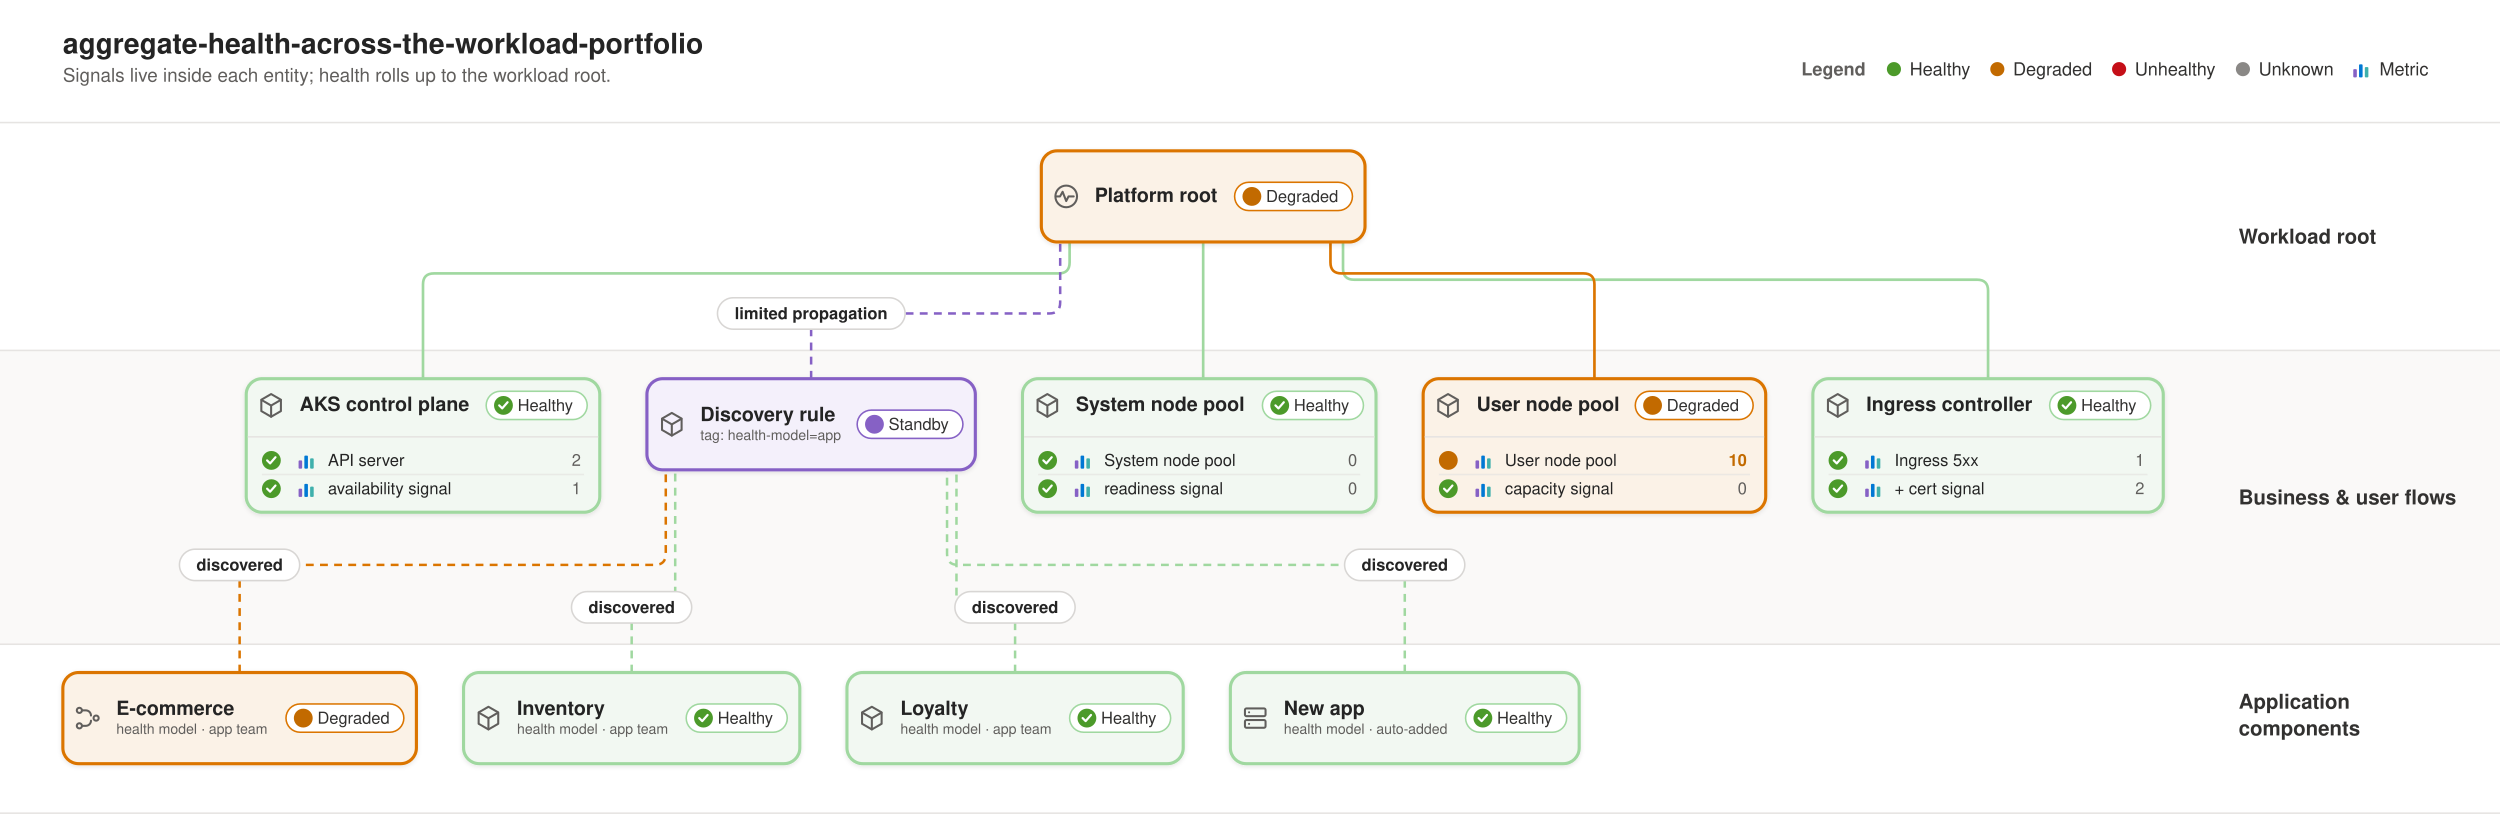
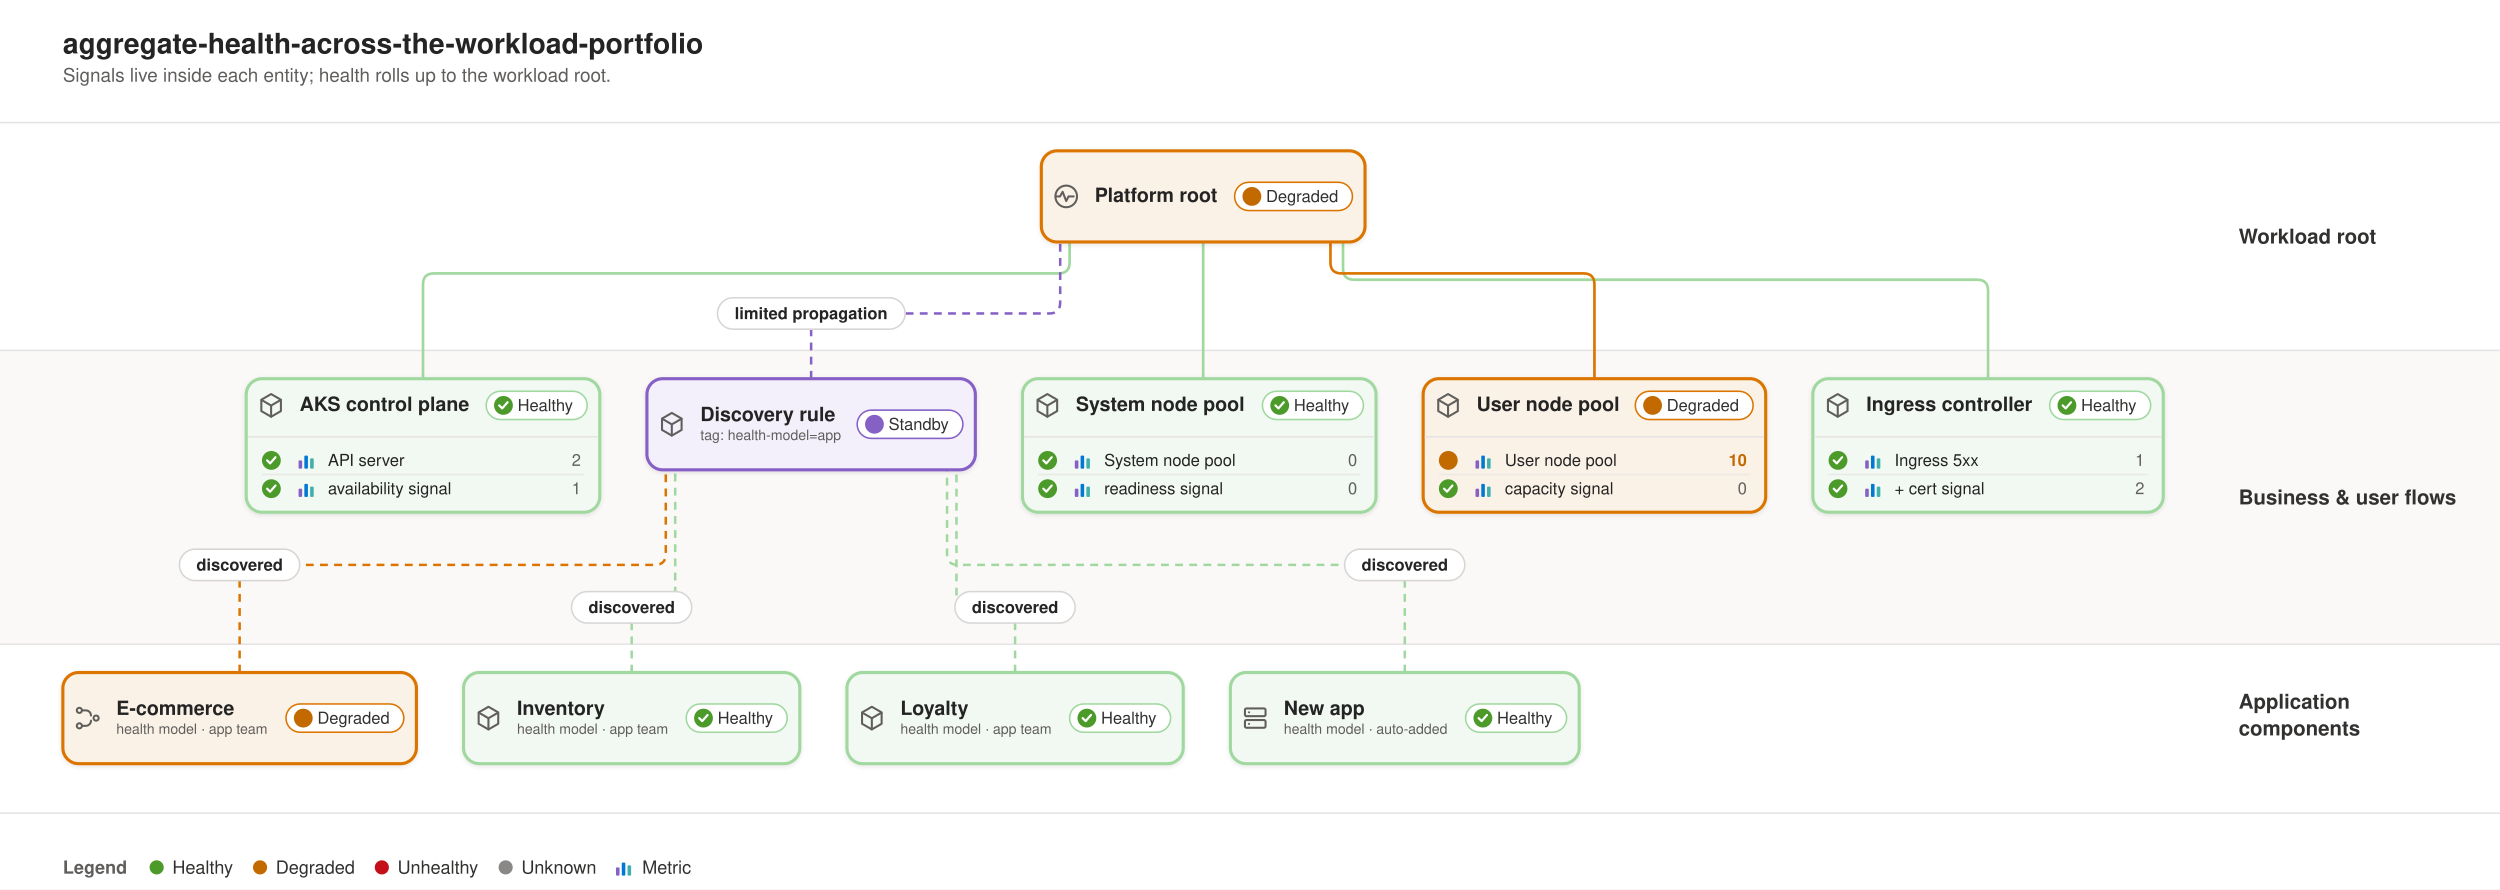
- <svg xmlns="http://www.w3.org/2000/svg" width="1591" height="518" viewBox="0 0 1591 518" font-family="Segoe UI, -apple-system, BlinkMacSystemFont, Helvetica, Arial, sans-serif">
+ <svg xmlns="http://www.w3.org/2000/svg" width="1591" height="566" viewBox="0 0 1591 566" font-family="Segoe UI, -apple-system, BlinkMacSystemFont, Helvetica, Arial, sans-serif">
  <defs>
    <filter id="cs" x="-20%" y="-20%" width="140%" height="140%">
      <feDropShadow dx="0" dy="1" stdDeviation="1.3" flood-color="#000" flood-opacity="0.1" />
    </filter>
  </defs>
-   <rect width="1591" height="518" fill="#ffffff" />
+   <rect width="1591" height="566" fill="#ffffff" />
  <rect x="0" y="78.0" width="1591" height="145.0" fill="#ffffff" />
  <line x1="0" y1="78.0" x2="1591" y2="78.0" stroke="#e6e4e2" />
  <text x="1424.7" y="155.0" font-size="13" font-weight="700" fill="#323130">Workload root</text>
  <rect x="0" y="223.0" width="1591" height="187.0" fill="#faf9f8" />
  <line x1="0" y1="223.0" x2="1591" y2="223.0" stroke="#e6e4e2" />
  <text x="1424.7" y="321.0" font-size="13" font-weight="700" fill="#323130">Business &amp; user flows</text>
  <rect x="0" y="410.0" width="1591" height="90.0" fill="#ffffff" />
  <line x1="0" y1="410.0" x2="1591" y2="410.0" stroke="#e6e4e2" />
  <text x="1424.7" y="451.0" font-size="13" font-weight="700" fill="#323130">Application</text>
  <text x="1424.7" y="468.0" font-size="13" font-weight="700" fill="#323130">components</text>
  <line x1="0" y1="517.5" x2="1591" y2="517.5" stroke="#e6e4e2" />
  <text x="40" y="34" font-size="18" font-weight="700" fill="#242424">aggregate-health-across-the-workload-portfolio</text>
  <text x="40" y="52" font-size="12" fill="#605e5c">Signals live inside each entity; health rolls up to the workload root.</text>
-   <text x="1187.3" y="48" font-size="11.5" font-weight="600" fill="#605e5c" text-anchor="end">Legend</text>
-   <circle cx="1205.3" cy="44" r="4.5" fill="#4c9a2a" />
-   <text x="1215.3" y="48" font-size="11.5" fill="#323130">Healthy</text>
-   <circle cx="1271.1" cy="44" r="4.5" fill="#c26a00" />
-   <text x="1281.1" y="48" font-size="11.5" fill="#323130">Degraded</text>
-   <circle cx="1348.6" cy="44" r="4.5" fill="#c50f18" />
-   <text x="1358.6" y="48" font-size="11.5" fill="#323130">Unhealthy</text>
-   <circle cx="1427.4" cy="44" r="4.5" fill="#8a8886" />
-   <text x="1437.4" y="48" font-size="11.5" fill="#323130">Unknown</text>
-   <g transform="translate(1496.3,37.0) scale(0.875)">
+   <text x="40.0" y="556.0" font-size="11.5" font-weight="600" fill="#605e5c">Legend</text>
+   <circle cx="99.7" cy="552.0" r="4.5" fill="#4c9a2a" />
+   <text x="109.7" y="556.0" font-size="11.5" fill="#323130">Healthy</text>
+   <circle cx="165.5" cy="552.0" r="4.5" fill="#c26a00" />
+   <text x="175.5" y="556.0" font-size="11.5" fill="#323130">Degraded</text>
+   <circle cx="243.0" cy="552.0" r="4.5" fill="#c50f18" />
+   <text x="253.0" y="556.0" font-size="11.5" fill="#323130">Unhealthy</text>
+   <circle cx="321.8" cy="552.0" r="4.5" fill="#8a8886" />
+   <text x="331.8" y="556.0" font-size="11.5" fill="#323130">Unknown</text>
+   <g transform="translate(390.7,545.0) scale(0.875)">
    <rect x="1.5" y="8" width="2.6" height="6" rx="0.6" fill="#8661c5" />
    <rect x="5.7" y="4.5" width="2.6" height="9.5" rx="0.6" fill="#0078D4" />
    <rect x="9.9" y="6.5" width="2.6" height="7.5" rx="0.6" fill="#3fb0ac" />
  </g>
-   <text x="1514.3" y="48" font-size="11.5" fill="#323130">Metric</text>
+   <text x="408.7" y="556.0" font-size="11.5" fill="#323130">Metric</text>
  <g transform="translate(40.0,0)">
    <g fill="none" stroke-linecap="butt" stroke-linejoin="round">
      <path d="M229.2 241.0 L229.2 181.0 Q229.2 174.0 236.2 174.0 L633.7 174.0 Q640.7 174.0 640.7 167.0 L640.7 154.0" stroke="#a0d8a0" stroke-width="1.7" />
      <path d="M725.7 241.0 L725.7 154.0" stroke="#a0d8a0" stroke-width="1.7" />
      <path d="M1225.2 241.0 L1225.2 185.0 Q1225.2 178.0 1218.2 178.0 L821.7 178.0 Q814.7 178.0 814.7 171.0 L814.7 154.0" stroke="#a0d8a0" stroke-width="1.7" />
      <path d="M974.7 241.0 L974.7 181.0 Q974.7 174.0 967.7 174.0 L813.7 174.0 Q806.7 174.0 806.7 167.0 L806.7 154.0" stroke="#db7500" stroke-width="1.7" />
      <path d="M112.5 428.0 L112.5 366.5 Q112.5 359.5 119.5 359.5 L376.7 359.5 Q383.7 359.5 383.7 352.5 L383.7 299.0" stroke="#db7500" stroke-width="1.6" stroke-dasharray="5 4" />
      <path d="M362.0 428.0 L362.0 393.5 Q362.0 386.5 369.0 386.5 L382.7 386.5 Q389.7 386.5 389.7 379.5 L389.7 299.0" stroke="#a0d8a0" stroke-width="1.6" stroke-dasharray="5 4" />
      <path d="M606.0 428.0 L606.0 393.5 Q606.0 386.5 599.0 386.5 L575.7 386.5 Q568.7 386.5 568.7 379.5 L568.7 299.0" stroke="#a0d8a0" stroke-width="1.6" stroke-dasharray="5 4" />
      <path d="M854.0 428.0 L854.0 366.5 Q854.0 359.5 847.0 359.5 L569.7 359.5 Q562.7 359.5 562.7 352.5 L562.7 299.0" stroke="#a0d8a0" stroke-width="1.6" stroke-dasharray="5 4" />
      <path d="M476.2 241.0 L476.2 206.5 Q476.2 199.5 483.2 199.5 L627.7 199.5 Q634.7 199.5 634.7 192.5 L634.7 154.0" stroke="#8661c5" stroke-width="1.6" stroke-dasharray="5 4" />
    </g>
    <g stroke="none">
      <rect x="74.2" y="349.5" width="76.5" height="20" rx="10" fill="#ffffff" stroke="#d8d6d4" stroke-width="1" />
      <text x="112.5" y="363.1" font-size="10.5" font-weight="600" fill="#242424" text-anchor="middle">discovered</text>
    </g>
    <g stroke="none">
      <rect x="323.7" y="376.5" width="76.5" height="20" rx="10" fill="#ffffff" stroke="#d8d6d4" stroke-width="1" />
      <text x="362.0" y="390.1" font-size="10.5" font-weight="600" fill="#242424" text-anchor="middle">discovered</text>
    </g>
    <g stroke="none">
      <rect x="567.7" y="376.5" width="76.5" height="20" rx="10" fill="#ffffff" stroke="#d8d6d4" stroke-width="1" />
      <text x="606.0" y="390.1" font-size="10.5" font-weight="600" fill="#242424" text-anchor="middle">discovered</text>
    </g>
    <g stroke="none">
      <rect x="815.7" y="349.5" width="76.5" height="20" rx="10" fill="#ffffff" stroke="#d8d6d4" stroke-width="1" />
      <text x="854.0" y="363.1" font-size="10.5" font-weight="600" fill="#242424" text-anchor="middle">discovered</text>
    </g>
    <g stroke="none">
      <rect x="416.6" y="189.5" width="119.4" height="20" rx="10" fill="#ffffff" stroke="#d8d6d4" stroke-width="1" />
      <text x="476.2" y="203.1" font-size="10.5" font-weight="600" fill="#242424" text-anchor="middle">limited propagation</text>
    </g>
    <g filter="url(#cs)">
      <rect x="0.0" y="428.0" width="225" height="58" rx="10" fill="#fbf2e7" stroke="#db7500" stroke-width="2" />
    </g>
    <g transform="translate(6.0,447.16) scale(0.82)">
      <circle cx="5.5" cy="6" r="2" fill="none" stroke="#605e5c" stroke-width="1.6" stroke-linecap="round" stroke-linejoin="round" />
      <circle cx="5.5" cy="18" r="2" fill="none" stroke="#605e5c" stroke-width="1.6" stroke-linecap="round" stroke-linejoin="round" />
      <circle cx="18.5" cy="12" r="2" fill="none" stroke="#605e5c" stroke-width="1.6" stroke-linecap="round" stroke-linejoin="round" />
      <path d="M7.5 6h3a4 4 0 0 1 4 4M7.5 18h3a4 4 0 0 0 4-4" fill="none" stroke="#605e5c" stroke-width="1.6" stroke-linecap="round" stroke-linejoin="round" />
    </g>
    <text x="34.0" y="455.0" font-size="12.5" font-weight="600" fill="#242424">E-commerce</text>
    <text x="34.0" y="467.0" font-size="9" fill="#605e5c">health model · app team</text>
    <rect x="142.0" y="448.00" width="75.0" height="18" rx="9" fill="#ffffff" stroke="#db7500" stroke-width="1" />
    <circle cx="153.0" cy="457.0" r="6" fill="#c26a00" />
    <text x="162.0" y="460.57" font-size="10.5" fill="#323130">Degraded</text>
    <g filter="url(#cs)">
      <rect x="371.7" y="241.0" width="209" height="58" rx="10" fill="#f4f0fb" stroke="#8661c5" stroke-width="2" />
    </g>
    <g transform="translate(377.7,260.16) scale(0.82)">
      <path d="M12 3.2l7.6 4.4v8.8L12 20.8l-7.6-4.4V7.6z" fill="none" stroke="#605e5c" stroke-width="1.6" stroke-linecap="round" stroke-linejoin="round" />
      <path d="M4.6 7.8l7.4 4.3 7.4-4.3M12 12.1v8.6" fill="none" stroke="#605e5c" stroke-width="1.6" stroke-linecap="round" stroke-linejoin="round" />
    </g>
    <text x="405.7" y="268.0" font-size="12.5" font-weight="600" fill="#242424">Discovery rule</text>
    <text x="405.7" y="280.0" font-size="9" fill="#605e5c">tag: health-model=app</text>
    <rect x="505.5" y="261.00" width="67.3" height="18" rx="9" fill="#ffffff" stroke="#8661c5" stroke-width="1" />
    <circle cx="516.5" cy="270.0" r="6" fill="#8661c5" />
    <text x="525.5" y="273.57" font-size="10.5" fill="#323130">Standby</text>
    <g filter="url(#cs)">
      <rect x="255.0" y="428.0" width="214" height="58" rx="10" fill="#f2f8f2" stroke="#a0d8a0" stroke-width="2" />
    </g>
    <g transform="translate(261.0,447.16) scale(0.82)">
      <path d="M12 3.2l7.6 4.4v8.8L12 20.8l-7.6-4.4V7.6z" fill="none" stroke="#605e5c" stroke-width="1.6" stroke-linecap="round" stroke-linejoin="round" />
      <path d="M4.6 7.8l7.4 4.3 7.4-4.3M12 12.1v8.6" fill="none" stroke="#605e5c" stroke-width="1.6" stroke-linecap="round" stroke-linejoin="round" />
    </g>
    <text x="289.0" y="455.0" font-size="12.5" font-weight="600" fill="#242424">Inventory</text>
    <text x="289.0" y="467.0" font-size="9" fill="#605e5c">health model · app team</text>
    <rect x="396.7" y="448.00" width="64.3" height="18" rx="9" fill="#ffffff" stroke="#a0d8a0" stroke-width="1" />
    <circle cx="407.7" cy="457.0" r="6" fill="#4c9a2a" />
    <path d="M405.0 457.0 l1.9 1.9 l3.4 -3.9" fill="none" stroke="#ffffff" stroke-width="1.4" stroke-linecap="round" stroke-linejoin="round" />
    <text x="416.7" y="460.57" font-size="10.5" fill="#323130">Healthy</text>
    <g filter="url(#cs)">
      <rect x="499.0" y="428.0" width="214" height="58" rx="10" fill="#f2f8f2" stroke="#a0d8a0" stroke-width="2" />
    </g>
    <g transform="translate(505.0,447.16) scale(0.82)">
      <path d="M12 3.2l7.6 4.4v8.8L12 20.8l-7.6-4.4V7.6z" fill="none" stroke="#605e5c" stroke-width="1.6" stroke-linecap="round" stroke-linejoin="round" />
      <path d="M4.6 7.8l7.4 4.3 7.4-4.3M12 12.1v8.6" fill="none" stroke="#605e5c" stroke-width="1.6" stroke-linecap="round" stroke-linejoin="round" />
    </g>
    <text x="533.0" y="455.0" font-size="12.5" font-weight="600" fill="#242424">Loyalty</text>
    <text x="533.0" y="467.0" font-size="9" fill="#605e5c">health model · app team</text>
    <rect x="640.7" y="448.00" width="64.3" height="18" rx="9" fill="#ffffff" stroke="#a0d8a0" stroke-width="1" />
    <circle cx="651.7" cy="457.0" r="6" fill="#4c9a2a" />
    <path d="M649.0 457.0 l1.9 1.9 l3.4 -3.9" fill="none" stroke="#ffffff" stroke-width="1.4" stroke-linecap="round" stroke-linejoin="round" />
    <text x="660.7" y="460.57" font-size="10.5" fill="#323130">Healthy</text>
    <g filter="url(#cs)">
      <rect x="743.0" y="428.0" width="222" height="58" rx="10" fill="#f2f8f2" stroke="#a0d8a0" stroke-width="2" />
    </g>
    <g transform="translate(749.0,447.16) scale(0.82)">
      <rect x="4" y="4.5" width="16" height="6" rx="1.2" fill="none" stroke="#605e5c" stroke-width="1.6" stroke-linecap="round" stroke-linejoin="round" />
      <rect x="4" y="13.5" width="16" height="6" rx="1.2" fill="none" stroke="#605e5c" stroke-width="1.6" stroke-linecap="round" stroke-linejoin="round" />
      <path d="M7.2 7.5h.01M7.2 16.5h.01" fill="none" stroke="#605e5c" stroke-width="1.6" stroke-linecap="round" stroke-linejoin="round" />
    </g>
    <text x="777.0" y="455.0" font-size="12.5" font-weight="600" fill="#242424">New app</text>
    <text x="777.0" y="467.0" font-size="9" fill="#605e5c">health model · auto-added</text>
    <rect x="892.7" y="448.00" width="64.3" height="18" rx="9" fill="#ffffff" stroke="#a0d8a0" stroke-width="1" />
    <circle cx="903.7" cy="457.0" r="6" fill="#4c9a2a" />
    <path d="M901.0 457.0 l1.9 1.9 l3.4 -3.9" fill="none" stroke="#ffffff" stroke-width="1.4" stroke-linecap="round" stroke-linejoin="round" />
    <text x="912.7" y="460.57" font-size="10.5" fill="#323130">Healthy</text>
    <g filter="url(#cs)">
      <rect x="622.7" y="96.0" width="206" height="58" rx="10" fill="#fbf2e7" stroke="#db7500" stroke-width="2" />
    </g>
    <g transform="translate(628.7,115.16) scale(0.82)">
      <circle cx="12" cy="12" r="8.4" fill="none" stroke="#605e5c" stroke-width="1.6" stroke-linecap="round" stroke-linejoin="round" />
      <path d="M4.2 12h3l2-3.6 2.8 7.2 1.8-3.6h4" fill="none" stroke="#605e5c" stroke-width="1.6" stroke-linecap="round" stroke-linejoin="round" />
    </g>
    <text x="656.7" y="128.5" font-size="12.5" font-weight="600" fill="#242424">Platform root</text>
    <rect x="745.7" y="116.00" width="75.0" height="18" rx="9" fill="#ffffff" stroke="#db7500" stroke-width="1" />
    <circle cx="756.7" cy="125.0" r="6" fill="#c26a00" />
    <text x="765.7" y="128.57" font-size="10.5" fill="#323130">Degraded</text>
    <g filter="url(#cs)">
      <rect x="116.7" y="241.0" width="225" height="85" rx="10" fill="#f2f8f2" stroke="#a0d8a0" stroke-width="2" />
    </g>
    <g transform="translate(122.7,248.16) scale(0.82)">
      <path d="M12 3.2l7.6 4.4v8.8L12 20.8l-7.6-4.4V7.6z" fill="none" stroke="#605e5c" stroke-width="1.6" stroke-linecap="round" stroke-linejoin="round" />
      <path d="M4.6 7.8l7.4 4.3 7.4-4.3M12 12.1v8.6" fill="none" stroke="#605e5c" stroke-width="1.6" stroke-linecap="round" stroke-linejoin="round" />
    </g>
    <text x="150.7" y="261.5" font-size="12.5" font-weight="600" fill="#242424">AKS control plane</text>
    <rect x="269.4" y="249.00" width="64.3" height="18" rx="9" fill="#ffffff" stroke="#a0d8a0" stroke-width="1" />
    <circle cx="280.4" cy="258.0" r="6" fill="#4c9a2a" />
    <path d="M277.7 258.0 l1.9 1.9 l3.4 -3.9" fill="none" stroke="#ffffff" stroke-width="1.4" stroke-linecap="round" stroke-linejoin="round" />
    <text x="289.4" y="261.57" font-size="10.5" fill="#323130">Healthy</text>
    <line x1="117.7" y1="278.0" x2="340.7" y2="278.0" stroke="#e6e4e2" />
    <circle cx="132.7" cy="293.0" r="6" fill="#4c9a2a" />
    <path d="M130.0 293.0 l1.9 1.9 l3.4 -3.9" fill="none" stroke="#ffffff" stroke-width="1.4" stroke-linecap="round" stroke-linejoin="round" />
    <g transform="translate(148.7,286.0) scale(0.875)">
      <rect x="1.5" y="8" width="2.6" height="6" rx="0.6" fill="#8661c5" />
      <rect x="5.7" y="4.5" width="2.6" height="9.5" rx="0.6" fill="#0078D4" />
      <rect x="9.9" y="6.5" width="2.6" height="7.5" rx="0.6" fill="#3fb0ac" />
    </g>
    <text x="168.7" y="296.5" font-size="10.5" fill="#242424">API server</text>
    <text x="329.7" y="296.5" font-size="10.5" font-weight="400" fill="#605e5c" text-anchor="end">2</text>
    <line x1="126.7" y1="302.0" x2="331.7" y2="302.0" stroke="#e6e4e2" stroke-opacity="0.7" />
    <circle cx="132.7" cy="311.0" r="6" fill="#4c9a2a" />
    <path d="M130.0 311.0 l1.9 1.9 l3.4 -3.9" fill="none" stroke="#ffffff" stroke-width="1.4" stroke-linecap="round" stroke-linejoin="round" />
    <g transform="translate(148.7,304.0) scale(0.875)">
      <rect x="1.5" y="8" width="2.6" height="6" rx="0.6" fill="#8661c5" />
      <rect x="5.7" y="4.5" width="2.6" height="9.5" rx="0.6" fill="#0078D4" />
      <rect x="9.9" y="6.5" width="2.6" height="7.5" rx="0.6" fill="#3fb0ac" />
    </g>
    <text x="168.7" y="314.5" font-size="10.5" fill="#242424">availability signal</text>
    <text x="329.7" y="314.5" font-size="10.5" font-weight="400" fill="#605e5c" text-anchor="end">1</text>
    <g filter="url(#cs)">
      <rect x="610.7" y="241.0" width="225" height="85" rx="10" fill="#f2f8f2" stroke="#a0d8a0" stroke-width="2" />
    </g>
    <g transform="translate(616.7,248.16) scale(0.82)">
      <path d="M12 3.2l7.6 4.4v8.8L12 20.8l-7.6-4.4V7.6z" fill="none" stroke="#605e5c" stroke-width="1.6" stroke-linecap="round" stroke-linejoin="round" />
      <path d="M4.6 7.8l7.4 4.3 7.4-4.3M12 12.1v8.6" fill="none" stroke="#605e5c" stroke-width="1.6" stroke-linecap="round" stroke-linejoin="round" />
    </g>
    <text x="644.7" y="261.5" font-size="12.5" font-weight="600" fill="#242424">System node pool</text>
    <rect x="763.4" y="249.00" width="64.3" height="18" rx="9" fill="#ffffff" stroke="#a0d8a0" stroke-width="1" />
    <circle cx="774.4" cy="258.0" r="6" fill="#4c9a2a" />
    <path d="M771.7 258.0 l1.9 1.9 l3.4 -3.9" fill="none" stroke="#ffffff" stroke-width="1.4" stroke-linecap="round" stroke-linejoin="round" />
    <text x="783.4" y="261.57" font-size="10.5" fill="#323130">Healthy</text>
    <line x1="611.7" y1="278.0" x2="834.7" y2="278.0" stroke="#e6e4e2" />
    <circle cx="626.7" cy="293.0" r="6" fill="#4c9a2a" />
    <path d="M624.0 293.0 l1.9 1.9 l3.4 -3.9" fill="none" stroke="#ffffff" stroke-width="1.4" stroke-linecap="round" stroke-linejoin="round" />
    <g transform="translate(642.7,286.0) scale(0.875)">
      <rect x="1.5" y="8" width="2.6" height="6" rx="0.6" fill="#8661c5" />
      <rect x="5.7" y="4.5" width="2.6" height="9.5" rx="0.6" fill="#0078D4" />
      <rect x="9.9" y="6.5" width="2.6" height="7.5" rx="0.6" fill="#3fb0ac" />
    </g>
    <text x="662.7" y="296.5" font-size="10.5" fill="#242424">System node pool</text>
    <text x="823.7" y="296.5" font-size="10.5" font-weight="400" fill="#605e5c" text-anchor="end">0</text>
    <line x1="620.7" y1="302.0" x2="825.7" y2="302.0" stroke="#e6e4e2" stroke-opacity="0.7" />
    <circle cx="626.7" cy="311.0" r="6" fill="#4c9a2a" />
    <path d="M624.0 311.0 l1.9 1.9 l3.4 -3.9" fill="none" stroke="#ffffff" stroke-width="1.4" stroke-linecap="round" stroke-linejoin="round" />
    <g transform="translate(642.7,304.0) scale(0.875)">
      <rect x="1.5" y="8" width="2.6" height="6" rx="0.6" fill="#8661c5" />
      <rect x="5.7" y="4.5" width="2.6" height="9.5" rx="0.6" fill="#0078D4" />
      <rect x="9.9" y="6.5" width="2.6" height="7.5" rx="0.6" fill="#3fb0ac" />
    </g>
    <text x="662.7" y="314.5" font-size="10.5" fill="#242424">readiness signal</text>
    <text x="823.7" y="314.5" font-size="10.5" font-weight="400" fill="#605e5c" text-anchor="end">0</text>
    <g filter="url(#cs)">
      <rect x="865.7" y="241.0" width="218" height="85" rx="10" fill="#fbf2e7" stroke="#db7500" stroke-width="2" />
    </g>
    <g transform="translate(871.7,248.16) scale(0.82)">
      <path d="M12 3.2l7.6 4.4v8.8L12 20.8l-7.6-4.4V7.6z" fill="none" stroke="#605e5c" stroke-width="1.6" stroke-linecap="round" stroke-linejoin="round" />
      <path d="M4.6 7.8l7.4 4.3 7.4-4.3M12 12.1v8.6" fill="none" stroke="#605e5c" stroke-width="1.6" stroke-linecap="round" stroke-linejoin="round" />
    </g>
    <text x="899.7" y="261.5" font-size="12.5" font-weight="600" fill="#242424">User node pool</text>
    <rect x="1000.7" y="249.00" width="75.0" height="18" rx="9" fill="#ffffff" stroke="#db7500" stroke-width="1" />
    <circle cx="1011.7" cy="258.0" r="6" fill="#c26a00" />
    <text x="1020.7" y="261.57" font-size="10.5" fill="#323130">Degraded</text>
    <line x1="866.7" y1="278.0" x2="1082.7" y2="278.0" stroke="#e6e4e2" />
    <circle cx="881.7" cy="293.0" r="6" fill="#c26a00" />
    <g transform="translate(897.7,286.0) scale(0.875)">
      <rect x="1.5" y="8" width="2.6" height="6" rx="0.6" fill="#8661c5" />
      <rect x="5.7" y="4.5" width="2.6" height="9.5" rx="0.6" fill="#0078D4" />
      <rect x="9.9" y="6.5" width="2.6" height="7.5" rx="0.6" fill="#3fb0ac" />
    </g>
    <text x="917.7" y="296.5" font-size="10.5" fill="#242424">User node pool</text>
    <text x="1071.7" y="296.5" font-size="10.5" font-weight="600" fill="#c26a00" text-anchor="end">10</text>
    <line x1="875.7" y1="302.0" x2="1073.7" y2="302.0" stroke="#e6e4e2" stroke-opacity="0.7" />
    <circle cx="881.7" cy="311.0" r="6" fill="#4c9a2a" />
    <path d="M879.0 311.0 l1.9 1.9 l3.4 -3.9" fill="none" stroke="#ffffff" stroke-width="1.4" stroke-linecap="round" stroke-linejoin="round" />
    <g transform="translate(897.7,304.0) scale(0.875)">
      <rect x="1.5" y="8" width="2.6" height="6" rx="0.6" fill="#8661c5" />
      <rect x="5.7" y="4.5" width="2.6" height="9.5" rx="0.6" fill="#0078D4" />
      <rect x="9.9" y="6.5" width="2.6" height="7.5" rx="0.6" fill="#3fb0ac" />
    </g>
    <text x="917.7" y="314.5" font-size="10.5" fill="#242424">capacity signal</text>
    <text x="1071.7" y="314.5" font-size="10.5" font-weight="400" fill="#605e5c" text-anchor="end">0</text>
    <g filter="url(#cs)">
      <rect x="1113.7" y="241.0" width="223" height="85" rx="10" fill="#f2f8f2" stroke="#a0d8a0" stroke-width="2" />
    </g>
    <g transform="translate(1119.7,248.16) scale(0.82)">
      <path d="M12 3.2l7.6 4.4v8.8L12 20.8l-7.6-4.4V7.6z" fill="none" stroke="#605e5c" stroke-width="1.6" stroke-linecap="round" stroke-linejoin="round" />
      <path d="M4.6 7.8l7.4 4.3 7.4-4.3M12 12.1v8.6" fill="none" stroke="#605e5c" stroke-width="1.6" stroke-linecap="round" stroke-linejoin="round" />
    </g>
    <text x="1147.7" y="261.5" font-size="12.5" font-weight="600" fill="#242424">Ingress controller</text>
    <rect x="1264.4" y="249.00" width="64.3" height="18" rx="9" fill="#ffffff" stroke="#a0d8a0" stroke-width="1" />
    <circle cx="1275.4" cy="258.0" r="6" fill="#4c9a2a" />
    <path d="M1272.7 258.0 l1.9 1.9 l3.4 -3.9" fill="none" stroke="#ffffff" stroke-width="1.4" stroke-linecap="round" stroke-linejoin="round" />
    <text x="1284.4" y="261.57" font-size="10.5" fill="#323130">Healthy</text>
    <line x1="1114.7" y1="278.0" x2="1335.7" y2="278.0" stroke="#e6e4e2" />
    <circle cx="1129.7" cy="293.0" r="6" fill="#4c9a2a" />
    <path d="M1127.0 293.0 l1.9 1.9 l3.4 -3.9" fill="none" stroke="#ffffff" stroke-width="1.4" stroke-linecap="round" stroke-linejoin="round" />
    <g transform="translate(1145.7,286.0) scale(0.875)">
      <rect x="1.5" y="8" width="2.6" height="6" rx="0.6" fill="#8661c5" />
      <rect x="5.7" y="4.5" width="2.6" height="9.5" rx="0.6" fill="#0078D4" />
      <rect x="9.9" y="6.5" width="2.6" height="7.5" rx="0.6" fill="#3fb0ac" />
    </g>
    <text x="1165.7" y="296.5" font-size="10.5" fill="#242424">Ingress 5xx</text>
    <text x="1324.7" y="296.5" font-size="10.5" font-weight="400" fill="#605e5c" text-anchor="end">1</text>
    <line x1="1123.7" y1="302.0" x2="1326.7" y2="302.0" stroke="#e6e4e2" stroke-opacity="0.7" />
    <circle cx="1129.7" cy="311.0" r="6" fill="#4c9a2a" />
    <path d="M1127.0 311.0 l1.9 1.9 l3.4 -3.9" fill="none" stroke="#ffffff" stroke-width="1.4" stroke-linecap="round" stroke-linejoin="round" />
    <g transform="translate(1145.7,304.0) scale(0.875)">
      <rect x="1.5" y="8" width="2.6" height="6" rx="0.6" fill="#8661c5" />
      <rect x="5.7" y="4.5" width="2.6" height="9.5" rx="0.6" fill="#0078D4" />
      <rect x="9.9" y="6.5" width="2.6" height="7.5" rx="0.6" fill="#3fb0ac" />
    </g>
    <text x="1165.7" y="314.5" font-size="10.5" fill="#242424">+ cert signal</text>
    <text x="1324.7" y="314.5" font-size="10.5" font-weight="400" fill="#605e5c" text-anchor="end">2</text>
  </g>
</svg>
